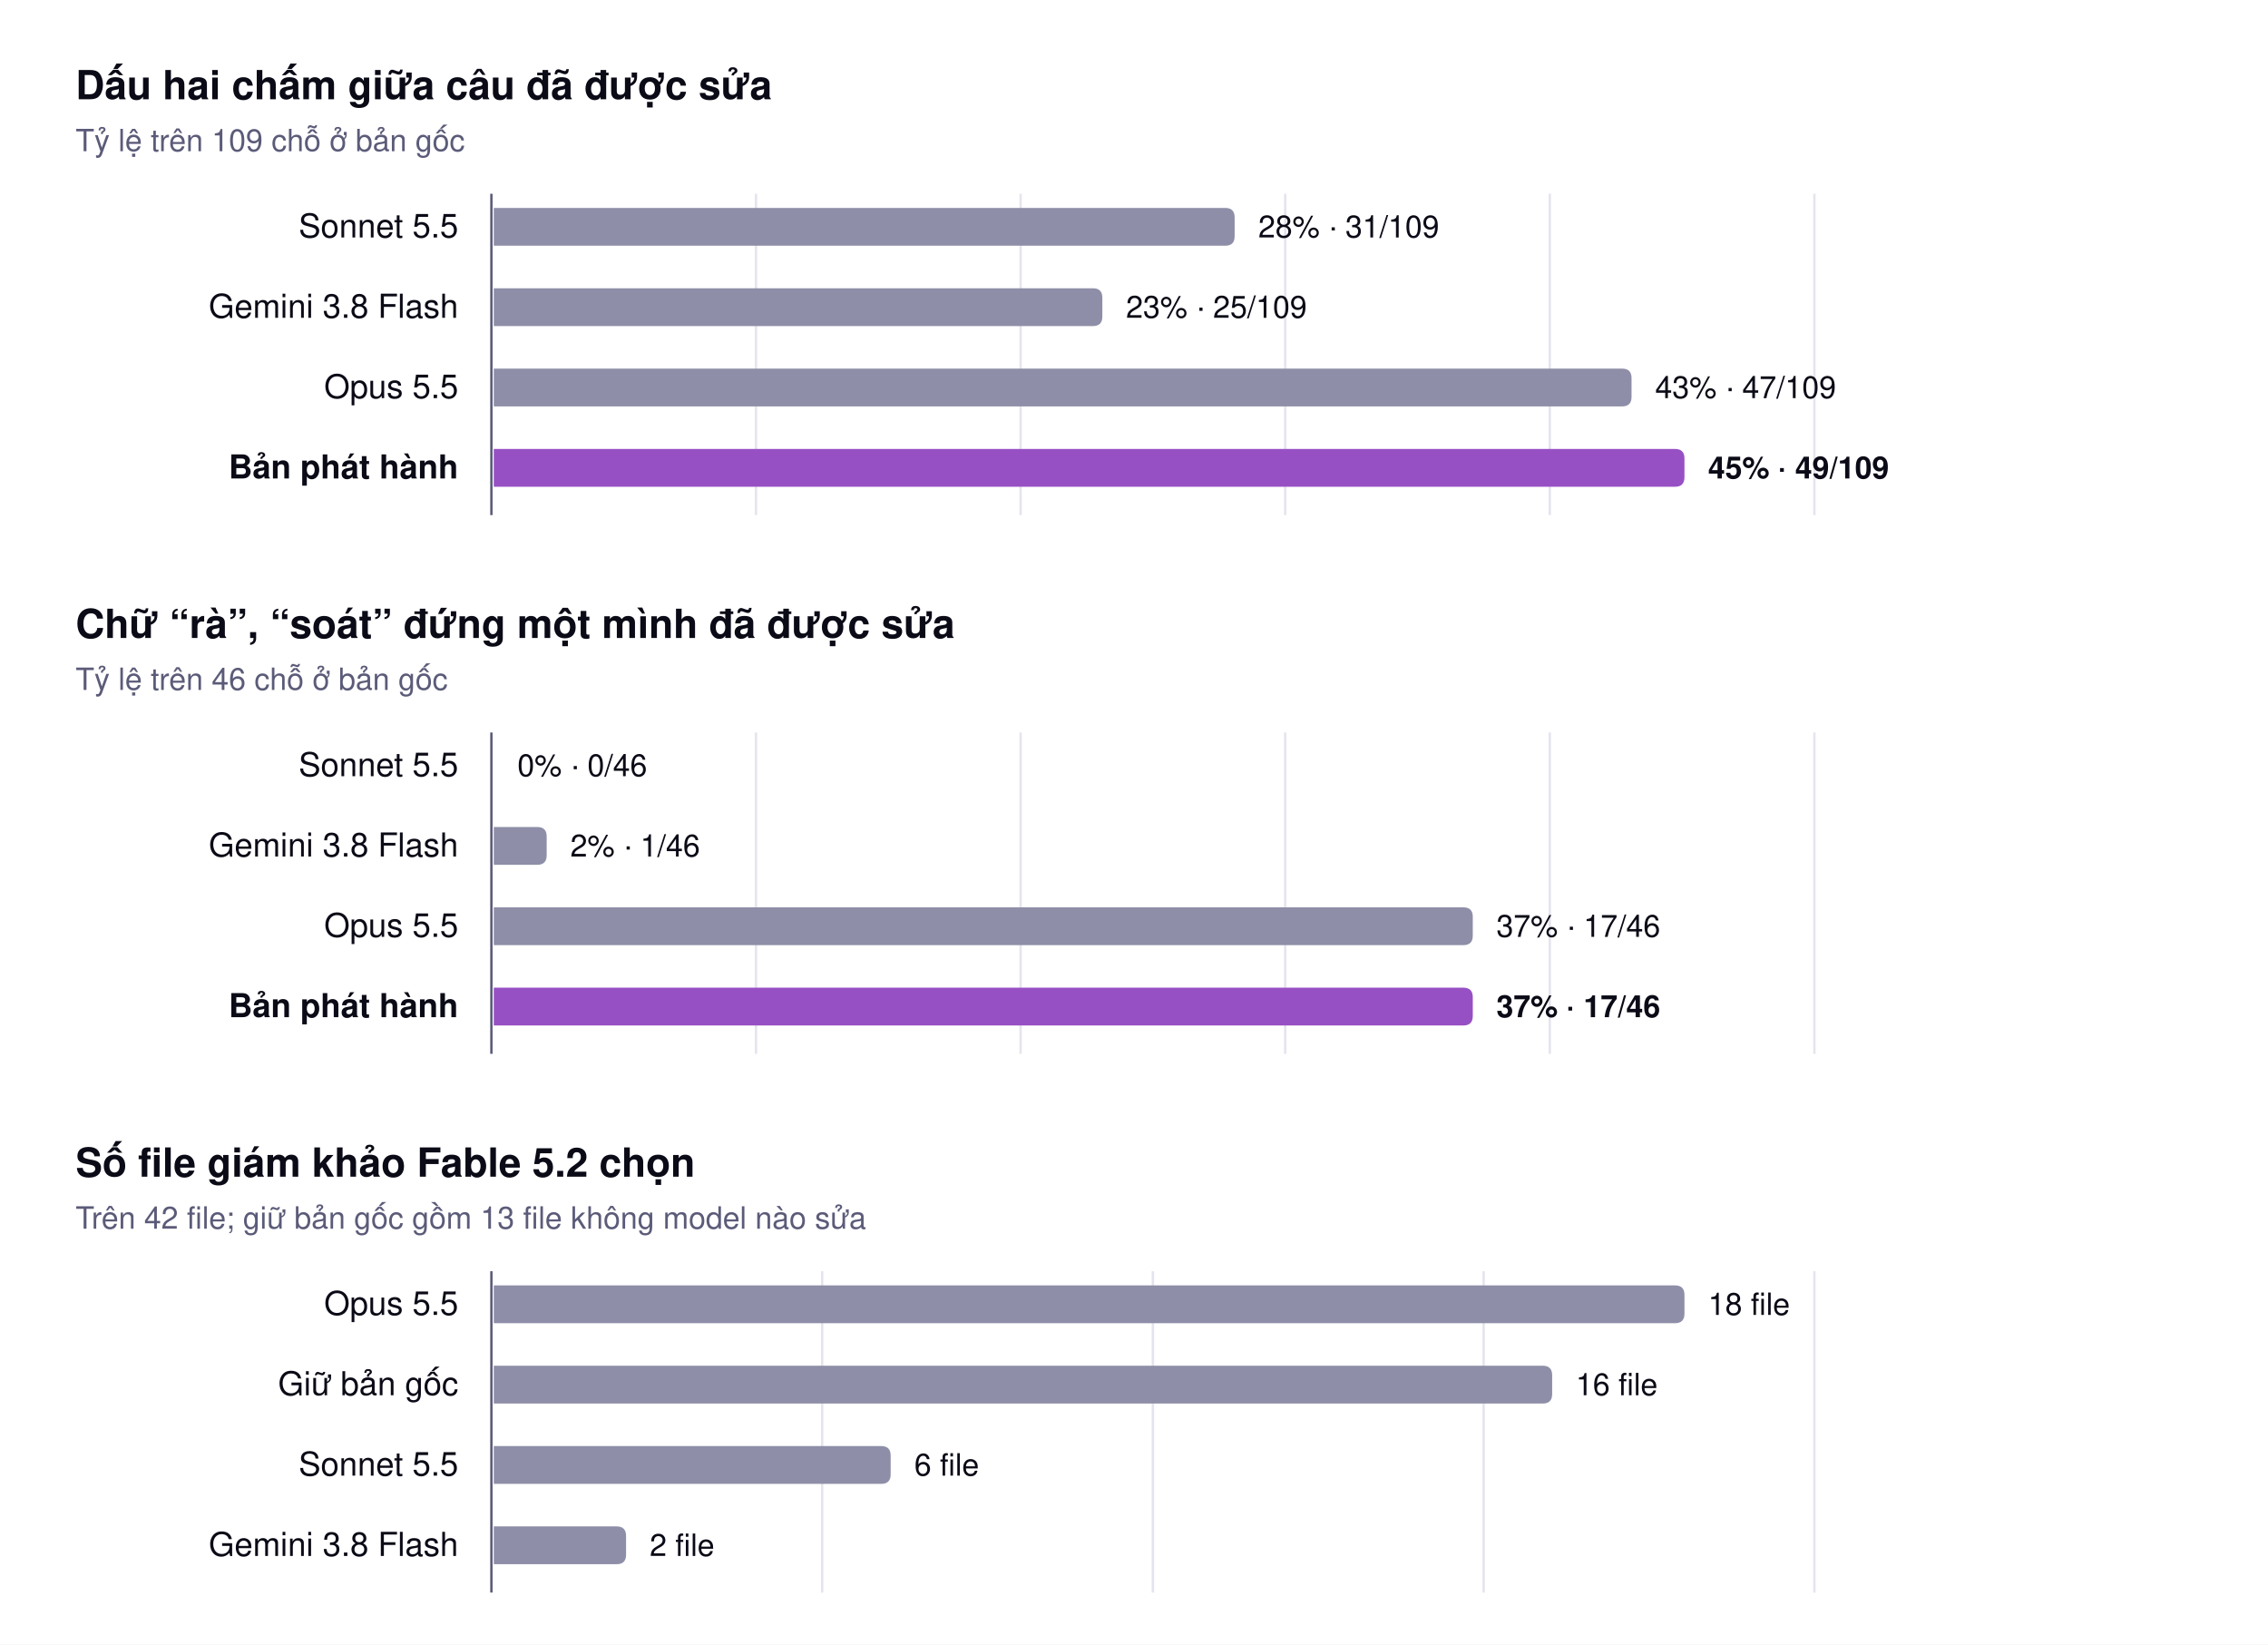
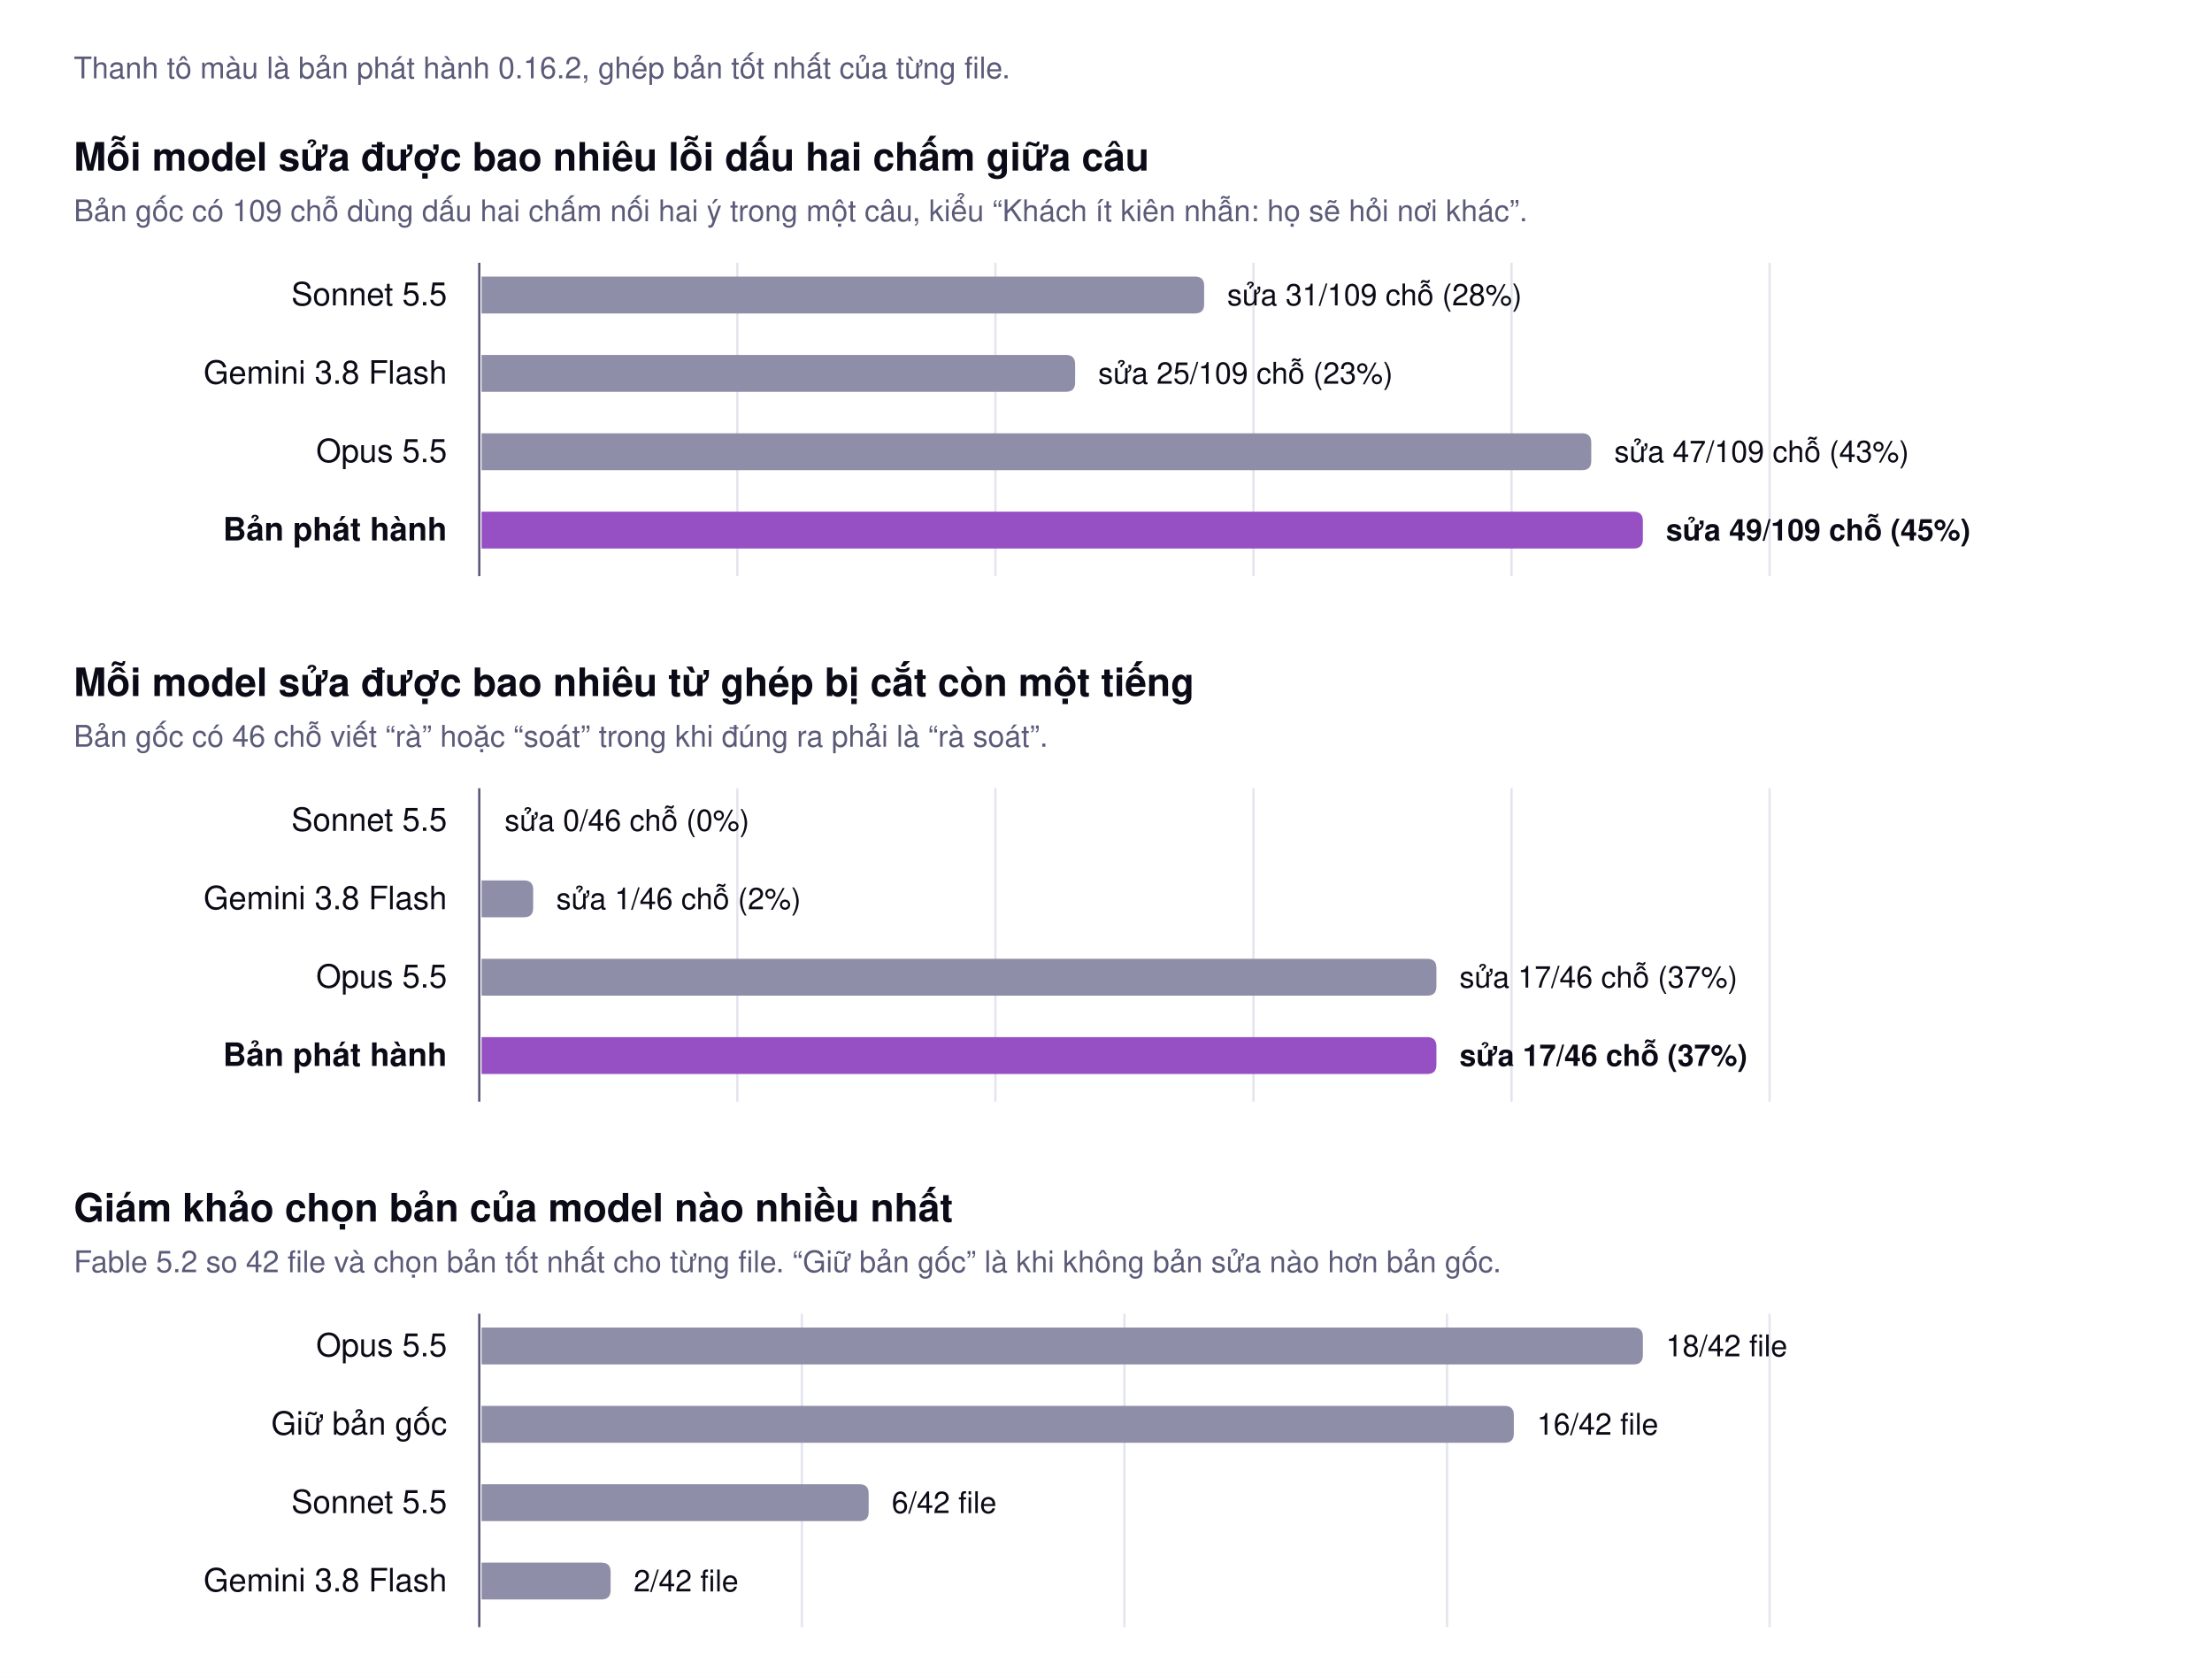
- <svg xmlns="http://www.w3.org/2000/svg" viewBox="0 0 960 696" width="960" height="696" role="img" aria-labelledby="self-edit-benchmark-title self-edit-benchmark-desc">
+ <svg xmlns="http://www.w3.org/2000/svg" viewBox="0 0 960 728" width="960" height="728" role="img" aria-labelledby="self-edit-benchmark-title self-edit-benchmark-desc">
  <rect width="100%" height="100%" fill="#FFFFFF" />
-   <text x="32" y="42" fill="#0B0B17" font-size="17" font-weight="600" font-family="'Space Grotesk', -apple-system, 'Segoe UI', Helvetica, Arial, sans-serif">Dấu hai chấm giữa câu đã được sửa</text>
-   <text x="32" y="64" fill="#5B5B79" font-size="13" font-family="'Space Grotesk', -apple-system, 'Segoe UI', Helvetica, Arial, sans-serif">Tỷ lệ trên 109 chỗ ở bản gốc</text>
-   <line x1="208" y1="82" x2="208" y2="218" stroke="#5B5B79" stroke-width="1" />
-   <line x1="320.0" y1="82" x2="320.0" y2="218" stroke="#E4E4EE" stroke-width="1" />
-   <line x1="432.0" y1="82" x2="432.0" y2="218" stroke="#E4E4EE" stroke-width="1" />
-   <line x1="544.0" y1="82" x2="544.0" y2="218" stroke="#E4E4EE" stroke-width="1" />
-   <line x1="656.0" y1="82" x2="656.0" y2="218" stroke="#E4E4EE" stroke-width="1" />
-   <line x1="768.0" y1="82" x2="768.0" y2="218" stroke="#E4E4EE" stroke-width="1" />
-   <text x="194" y="100.5" fill="#0B0B17" font-size="14" font-weight="400" font-family="'Space Grotesk', -apple-system, 'Segoe UI', Helvetica, Arial, sans-serif" text-anchor="end">Sonnet 5.5</text>
-   <path d="M209 88H518.6Q522.6 88 522.6 92V100Q522.6 104 518.6 104H209Z" fill="#8E8EA8" />
-   <text x="532.6" y="100.5" fill="#0B0B17" font-size="13" font-weight="400" font-family="'Space Grotesk', -apple-system, 'Segoe UI', Helvetica, Arial, sans-serif">28% · 31/109</text>
-   <text x="194" y="134.5" fill="#0B0B17" font-size="14" font-weight="400" font-family="'Space Grotesk', -apple-system, 'Segoe UI', Helvetica, Arial, sans-serif" text-anchor="end">Gemini 3.8 Flash</text>
-   <path d="M209 122H462.6Q466.6 122 466.6 126V134Q466.6 138 462.6 138H209Z" fill="#8E8EA8" />
-   <text x="476.6" y="134.5" fill="#0B0B17" font-size="13" font-weight="400" font-family="'Space Grotesk', -apple-system, 'Segoe UI', Helvetica, Arial, sans-serif">23% · 25/109</text>
-   <text x="194" y="168.5" fill="#0B0B17" font-size="14" font-weight="400" font-family="'Space Grotesk', -apple-system, 'Segoe UI', Helvetica, Arial, sans-serif" text-anchor="end">Opus 5.5</text>
-   <path d="M209 156H686.6Q690.6 156 690.6 160V168Q690.6 172 686.6 172H209Z" fill="#8E8EA8" />
-   <text x="700.6" y="168.5" fill="#0B0B17" font-size="13" font-weight="400" font-family="'Space Grotesk', -apple-system, 'Segoe UI', Helvetica, Arial, sans-serif">43% · 47/109</text>
-   <text x="194" y="202.5" fill="#0B0B17" font-size="14" font-weight="600" font-family="'Space Grotesk', -apple-system, 'Segoe UI', Helvetica, Arial, sans-serif" text-anchor="end">Bản phát hành</text>
-   <path d="M209 190H709.0Q713.0 190 713.0 194V202Q713.0 206 709.0 206H209Z" fill="#9750C4" />
-   <text x="723.0" y="202.5" fill="#0B0B17" font-size="13" font-weight="600" font-family="'Space Grotesk', -apple-system, 'Segoe UI', Helvetica, Arial, sans-serif">45% · 49/109</text>
-   <text x="32" y="270" fill="#0B0B17" font-size="17" font-weight="600" font-family="'Space Grotesk', -apple-system, 'Segoe UI', Helvetica, Arial, sans-serif">Chữ “rà”, “soát” đứng một mình đã được sửa</text>
-   <text x="32" y="292" fill="#5B5B79" font-size="13" font-family="'Space Grotesk', -apple-system, 'Segoe UI', Helvetica, Arial, sans-serif">Tỷ lệ trên 46 chỗ ở bản gốc</text>
-   <line x1="208" y1="310" x2="208" y2="446" stroke="#5B5B79" stroke-width="1" />
-   <line x1="320.0" y1="310" x2="320.0" y2="446" stroke="#E4E4EE" stroke-width="1" />
-   <line x1="432.0" y1="310" x2="432.0" y2="446" stroke="#E4E4EE" stroke-width="1" />
-   <line x1="544.0" y1="310" x2="544.0" y2="446" stroke="#E4E4EE" stroke-width="1" />
-   <line x1="656.0" y1="310" x2="656.0" y2="446" stroke="#E4E4EE" stroke-width="1" />
-   <line x1="768.0" y1="310" x2="768.0" y2="446" stroke="#E4E4EE" stroke-width="1" />
-   <text x="194" y="328.5" fill="#0B0B17" font-size="14" font-weight="400" font-family="'Space Grotesk', -apple-system, 'Segoe UI', Helvetica, Arial, sans-serif" text-anchor="end">Sonnet 5.5</text>
-   <text x="219.0" y="328.5" fill="#0B0B17" font-size="13" font-weight="400" font-family="'Space Grotesk', -apple-system, 'Segoe UI', Helvetica, Arial, sans-serif">0% · 0/46</text>
-   <text x="194" y="362.5" fill="#0B0B17" font-size="14" font-weight="400" font-family="'Space Grotesk', -apple-system, 'Segoe UI', Helvetica, Arial, sans-serif" text-anchor="end">Gemini 3.8 Flash</text>
-   <path d="M209 350H227.4Q231.4 350 231.4 354V362Q231.4 366 227.4 366H209Z" fill="#8E8EA8" />
-   <text x="241.4" y="362.5" fill="#0B0B17" font-size="13" font-weight="400" font-family="'Space Grotesk', -apple-system, 'Segoe UI', Helvetica, Arial, sans-serif">2% · 1/46</text>
-   <text x="194" y="396.5" fill="#0B0B17" font-size="14" font-weight="400" font-family="'Space Grotesk', -apple-system, 'Segoe UI', Helvetica, Arial, sans-serif" text-anchor="end">Opus 5.5</text>
-   <path d="M209 384H619.4Q623.4 384 623.4 388V396Q623.4 400 619.4 400H209Z" fill="#8E8EA8" />
-   <text x="633.4" y="396.5" fill="#0B0B17" font-size="13" font-weight="400" font-family="'Space Grotesk', -apple-system, 'Segoe UI', Helvetica, Arial, sans-serif">37% · 17/46</text>
-   <text x="194" y="430.5" fill="#0B0B17" font-size="14" font-weight="600" font-family="'Space Grotesk', -apple-system, 'Segoe UI', Helvetica, Arial, sans-serif" text-anchor="end">Bản phát hành</text>
-   <path d="M209 418H619.4Q623.4 418 623.4 422V430Q623.4 434 619.4 434H209Z" fill="#9750C4" />
-   <text x="633.4" y="430.5" fill="#0B0B17" font-size="13" font-weight="600" font-family="'Space Grotesk', -apple-system, 'Segoe UI', Helvetica, Arial, sans-serif">37% · 17/46</text>
-   <text x="32" y="498" fill="#0B0B17" font-size="17" font-weight="600" font-family="'Space Grotesk', -apple-system, 'Segoe UI', Helvetica, Arial, sans-serif">Số file giám khảo Fable 5.2 chọn</text>
-   <text x="32" y="520" fill="#5B5B79" font-size="13" font-family="'Space Grotesk', -apple-system, 'Segoe UI', Helvetica, Arial, sans-serif">Trên 42 file; giữ bản gốc gồm 13 file không model nào sửa</text>
-   <line x1="208" y1="538" x2="208" y2="674" stroke="#5B5B79" stroke-width="1" />
-   <line x1="348.0" y1="538" x2="348.0" y2="674" stroke="#E4E4EE" stroke-width="1" />
-   <line x1="488.0" y1="538" x2="488.0" y2="674" stroke="#E4E4EE" stroke-width="1" />
-   <line x1="628.0" y1="538" x2="628.0" y2="674" stroke="#E4E4EE" stroke-width="1" />
-   <line x1="768.0" y1="538" x2="768.0" y2="674" stroke="#E4E4EE" stroke-width="1" />
-   <text x="194" y="556.5" fill="#0B0B17" font-size="14" font-weight="400" font-family="'Space Grotesk', -apple-system, 'Segoe UI', Helvetica, Arial, sans-serif" text-anchor="end">Opus 5.5</text>
-   <path d="M209 544H709.0Q713.0 544 713.0 548V556Q713.0 560 709.0 560H209Z" fill="#8E8EA8" />
-   <text x="723.0" y="556.5" fill="#0B0B17" font-size="13" font-weight="400" font-family="'Space Grotesk', -apple-system, 'Segoe UI', Helvetica, Arial, sans-serif">18 file</text>
-   <text x="194" y="590.5" fill="#0B0B17" font-size="14" font-weight="400" font-family="'Space Grotesk', -apple-system, 'Segoe UI', Helvetica, Arial, sans-serif" text-anchor="end">Giữ bản gốc</text>
-   <path d="M209 578H653.0Q657.0 578 657.0 582V590Q657.0 594 653.0 594H209Z" fill="#8E8EA8" />
-   <text x="667.0" y="590.5" fill="#0B0B17" font-size="13" font-weight="400" font-family="'Space Grotesk', -apple-system, 'Segoe UI', Helvetica, Arial, sans-serif">16 file</text>
-   <text x="194" y="624.5" fill="#0B0B17" font-size="14" font-weight="400" font-family="'Space Grotesk', -apple-system, 'Segoe UI', Helvetica, Arial, sans-serif" text-anchor="end">Sonnet 5.5</text>
-   <path d="M209 612H373.0Q377.0 612 377.0 616V624Q377.0 628 373.0 628H209Z" fill="#8E8EA8" />
-   <text x="387.0" y="624.5" fill="#0B0B17" font-size="13" font-weight="400" font-family="'Space Grotesk', -apple-system, 'Segoe UI', Helvetica, Arial, sans-serif">6 file</text>
-   <text x="194" y="658.5" fill="#0B0B17" font-size="14" font-weight="400" font-family="'Space Grotesk', -apple-system, 'Segoe UI', Helvetica, Arial, sans-serif" text-anchor="end">Gemini 3.8 Flash</text>
-   <path d="M209 646H261.0Q265.0 646 265.0 650V658Q265.0 662 261.0 662H209Z" fill="#8E8EA8" />
-   <text x="275.0" y="658.5" fill="#0B0B17" font-size="13" font-weight="400" font-family="'Space Grotesk', -apple-system, 'Segoe UI', Helvetica, Arial, sans-serif">2 file</text>
+   <text x="32" y="34" fill="#5B5B79" font-size="13" font-family="'Space Grotesk', -apple-system, 'Segoe UI', Helvetica, Arial, sans-serif">Thanh tô màu là bản phát hành 0.16.2, ghép bản tốt nhất của từng file.</text>
+   <text x="32" y="74" fill="#0B0B17" font-size="17" font-weight="600" font-family="'Space Grotesk', -apple-system, 'Segoe UI', Helvetica, Arial, sans-serif">Mỗi model sửa được bao nhiêu lỗi dấu hai chấm giữa câu</text>
+   <text x="32" y="96" fill="#5B5B79" font-size="13" font-family="'Space Grotesk', -apple-system, 'Segoe UI', Helvetica, Arial, sans-serif">Bản gốc có 109 chỗ dùng dấu hai chấm nối hai ý trong một câu, kiểu “Khách ít kiên nhẫn: họ sẽ hỏi nơi khác”.</text>
+   <line x1="208" y1="114" x2="208" y2="250" stroke="#5B5B79" stroke-width="1" />
+   <line x1="320.0" y1="114" x2="320.0" y2="250" stroke="#E4E4EE" stroke-width="1" />
+   <line x1="432.0" y1="114" x2="432.0" y2="250" stroke="#E4E4EE" stroke-width="1" />
+   <line x1="544.0" y1="114" x2="544.0" y2="250" stroke="#E4E4EE" stroke-width="1" />
+   <line x1="656.0" y1="114" x2="656.0" y2="250" stroke="#E4E4EE" stroke-width="1" />
+   <line x1="768.0" y1="114" x2="768.0" y2="250" stroke="#E4E4EE" stroke-width="1" />
+   <text x="194" y="132.5" fill="#0B0B17" font-size="14" font-weight="400" font-family="'Space Grotesk', -apple-system, 'Segoe UI', Helvetica, Arial, sans-serif" text-anchor="end">Sonnet 5.5</text>
+   <path d="M209 120H518.6Q522.6 120 522.6 124V132Q522.6 136 518.6 136H209Z" fill="#8E8EA8" />
+   <text x="532.6" y="132.5" fill="#0B0B17" font-size="13" font-weight="400" font-family="'Space Grotesk', -apple-system, 'Segoe UI', Helvetica, Arial, sans-serif">sửa 31/109 chỗ (28%)</text>
+   <text x="194" y="166.5" fill="#0B0B17" font-size="14" font-weight="400" font-family="'Space Grotesk', -apple-system, 'Segoe UI', Helvetica, Arial, sans-serif" text-anchor="end">Gemini 3.8 Flash</text>
+   <path d="M209 154H462.6Q466.6 154 466.6 158V166Q466.6 170 462.6 170H209Z" fill="#8E8EA8" />
+   <text x="476.6" y="166.5" fill="#0B0B17" font-size="13" font-weight="400" font-family="'Space Grotesk', -apple-system, 'Segoe UI', Helvetica, Arial, sans-serif">sửa 25/109 chỗ (23%)</text>
+   <text x="194" y="200.5" fill="#0B0B17" font-size="14" font-weight="400" font-family="'Space Grotesk', -apple-system, 'Segoe UI', Helvetica, Arial, sans-serif" text-anchor="end">Opus 5.5</text>
+   <path d="M209 188H686.6Q690.6 188 690.6 192V200Q690.6 204 686.6 204H209Z" fill="#8E8EA8" />
+   <text x="700.6" y="200.5" fill="#0B0B17" font-size="13" font-weight="400" font-family="'Space Grotesk', -apple-system, 'Segoe UI', Helvetica, Arial, sans-serif">sửa 47/109 chỗ (43%)</text>
+   <text x="194" y="234.5" fill="#0B0B17" font-size="14" font-weight="600" font-family="'Space Grotesk', -apple-system, 'Segoe UI', Helvetica, Arial, sans-serif" text-anchor="end">Bản phát hành</text>
+   <path d="M209 222H709.0Q713.0 222 713.0 226V234Q713.0 238 709.0 238H209Z" fill="#9750C4" />
+   <text x="723.0" y="234.5" fill="#0B0B17" font-size="13" font-weight="600" font-family="'Space Grotesk', -apple-system, 'Segoe UI', Helvetica, Arial, sans-serif">sửa 49/109 chỗ (45%)</text>
+   <text x="32" y="302" fill="#0B0B17" font-size="17" font-weight="600" font-family="'Space Grotesk', -apple-system, 'Segoe UI', Helvetica, Arial, sans-serif">Mỗi model sửa được bao nhiêu từ ghép bị cắt còn một tiếng</text>
+   <text x="32" y="324" fill="#5B5B79" font-size="13" font-family="'Space Grotesk', -apple-system, 'Segoe UI', Helvetica, Arial, sans-serif">Bản gốc có 46 chỗ viết “rà” hoặc “soát” trong khi đúng ra phải là “rà soát”.</text>
+   <line x1="208" y1="342" x2="208" y2="478" stroke="#5B5B79" stroke-width="1" />
+   <line x1="320.0" y1="342" x2="320.0" y2="478" stroke="#E4E4EE" stroke-width="1" />
+   <line x1="432.0" y1="342" x2="432.0" y2="478" stroke="#E4E4EE" stroke-width="1" />
+   <line x1="544.0" y1="342" x2="544.0" y2="478" stroke="#E4E4EE" stroke-width="1" />
+   <line x1="656.0" y1="342" x2="656.0" y2="478" stroke="#E4E4EE" stroke-width="1" />
+   <line x1="768.0" y1="342" x2="768.0" y2="478" stroke="#E4E4EE" stroke-width="1" />
+   <text x="194" y="360.5" fill="#0B0B17" font-size="14" font-weight="400" font-family="'Space Grotesk', -apple-system, 'Segoe UI', Helvetica, Arial, sans-serif" text-anchor="end">Sonnet 5.5</text>
+   <text x="219.0" y="360.5" fill="#0B0B17" font-size="13" font-weight="400" font-family="'Space Grotesk', -apple-system, 'Segoe UI', Helvetica, Arial, sans-serif">sửa 0/46 chỗ (0%)</text>
+   <text x="194" y="394.5" fill="#0B0B17" font-size="14" font-weight="400" font-family="'Space Grotesk', -apple-system, 'Segoe UI', Helvetica, Arial, sans-serif" text-anchor="end">Gemini 3.8 Flash</text>
+   <path d="M209 382H227.4Q231.4 382 231.4 386V394Q231.4 398 227.4 398H209Z" fill="#8E8EA8" />
+   <text x="241.4" y="394.5" fill="#0B0B17" font-size="13" font-weight="400" font-family="'Space Grotesk', -apple-system, 'Segoe UI', Helvetica, Arial, sans-serif">sửa 1/46 chỗ (2%)</text>
+   <text x="194" y="428.5" fill="#0B0B17" font-size="14" font-weight="400" font-family="'Space Grotesk', -apple-system, 'Segoe UI', Helvetica, Arial, sans-serif" text-anchor="end">Opus 5.5</text>
+   <path d="M209 416H619.4Q623.4 416 623.4 420V428Q623.4 432 619.4 432H209Z" fill="#8E8EA8" />
+   <text x="633.4" y="428.5" fill="#0B0B17" font-size="13" font-weight="400" font-family="'Space Grotesk', -apple-system, 'Segoe UI', Helvetica, Arial, sans-serif">sửa 17/46 chỗ (37%)</text>
+   <text x="194" y="462.5" fill="#0B0B17" font-size="14" font-weight="600" font-family="'Space Grotesk', -apple-system, 'Segoe UI', Helvetica, Arial, sans-serif" text-anchor="end">Bản phát hành</text>
+   <path d="M209 450H619.4Q623.4 450 623.4 454V462Q623.4 466 619.4 466H209Z" fill="#9750C4" />
+   <text x="633.4" y="462.5" fill="#0B0B17" font-size="13" font-weight="600" font-family="'Space Grotesk', -apple-system, 'Segoe UI', Helvetica, Arial, sans-serif">sửa 17/46 chỗ (37%)</text>
+   <text x="32" y="530" fill="#0B0B17" font-size="17" font-weight="600" font-family="'Space Grotesk', -apple-system, 'Segoe UI', Helvetica, Arial, sans-serif">Giám khảo chọn bản của model nào nhiều nhất</text>
+   <text x="32" y="552" fill="#5B5B79" font-size="13" font-family="'Space Grotesk', -apple-system, 'Segoe UI', Helvetica, Arial, sans-serif">Fable 5.2 so 42 file và chọn bản tốt nhất cho từng file. “Giữ bản gốc” là khi không bản sửa nào hơn bản gốc.</text>
+   <line x1="208" y1="570" x2="208" y2="706" stroke="#5B5B79" stroke-width="1" />
+   <line x1="348.0" y1="570" x2="348.0" y2="706" stroke="#E4E4EE" stroke-width="1" />
+   <line x1="488.0" y1="570" x2="488.0" y2="706" stroke="#E4E4EE" stroke-width="1" />
+   <line x1="628.0" y1="570" x2="628.0" y2="706" stroke="#E4E4EE" stroke-width="1" />
+   <line x1="768.0" y1="570" x2="768.0" y2="706" stroke="#E4E4EE" stroke-width="1" />
+   <text x="194" y="588.5" fill="#0B0B17" font-size="14" font-weight="400" font-family="'Space Grotesk', -apple-system, 'Segoe UI', Helvetica, Arial, sans-serif" text-anchor="end">Opus 5.5</text>
+   <path d="M209 576H709.0Q713.0 576 713.0 580V588Q713.0 592 709.0 592H209Z" fill="#8E8EA8" />
+   <text x="723.0" y="588.5" fill="#0B0B17" font-size="13" font-weight="400" font-family="'Space Grotesk', -apple-system, 'Segoe UI', Helvetica, Arial, sans-serif">18/42 file</text>
+   <text x="194" y="622.5" fill="#0B0B17" font-size="14" font-weight="400" font-family="'Space Grotesk', -apple-system, 'Segoe UI', Helvetica, Arial, sans-serif" text-anchor="end">Giữ bản gốc</text>
+   <path d="M209 610H653.0Q657.0 610 657.0 614V622Q657.0 626 653.0 626H209Z" fill="#8E8EA8" />
+   <text x="667.0" y="622.5" fill="#0B0B17" font-size="13" font-weight="400" font-family="'Space Grotesk', -apple-system, 'Segoe UI', Helvetica, Arial, sans-serif">16/42 file</text>
+   <text x="194" y="656.5" fill="#0B0B17" font-size="14" font-weight="400" font-family="'Space Grotesk', -apple-system, 'Segoe UI', Helvetica, Arial, sans-serif" text-anchor="end">Sonnet 5.5</text>
+   <path d="M209 644H373.0Q377.0 644 377.0 648V656Q377.0 660 373.0 660H209Z" fill="#8E8EA8" />
+   <text x="387.0" y="656.5" fill="#0B0B17" font-size="13" font-weight="400" font-family="'Space Grotesk', -apple-system, 'Segoe UI', Helvetica, Arial, sans-serif">6/42 file</text>
+   <text x="194" y="690.5" fill="#0B0B17" font-size="14" font-weight="400" font-family="'Space Grotesk', -apple-system, 'Segoe UI', Helvetica, Arial, sans-serif" text-anchor="end">Gemini 3.8 Flash</text>
+   <path d="M209 678H261.0Q265.0 678 265.0 682V690Q265.0 694 261.0 694H209Z" fill="#8E8EA8" />
+   <text x="275.0" y="690.5" fill="#0B0B17" font-size="13" font-weight="400" font-family="'Space Grotesk', -apple-system, 'Segoe UI', Helvetica, Arial, sans-serif">2/42 file</text>
</svg>
